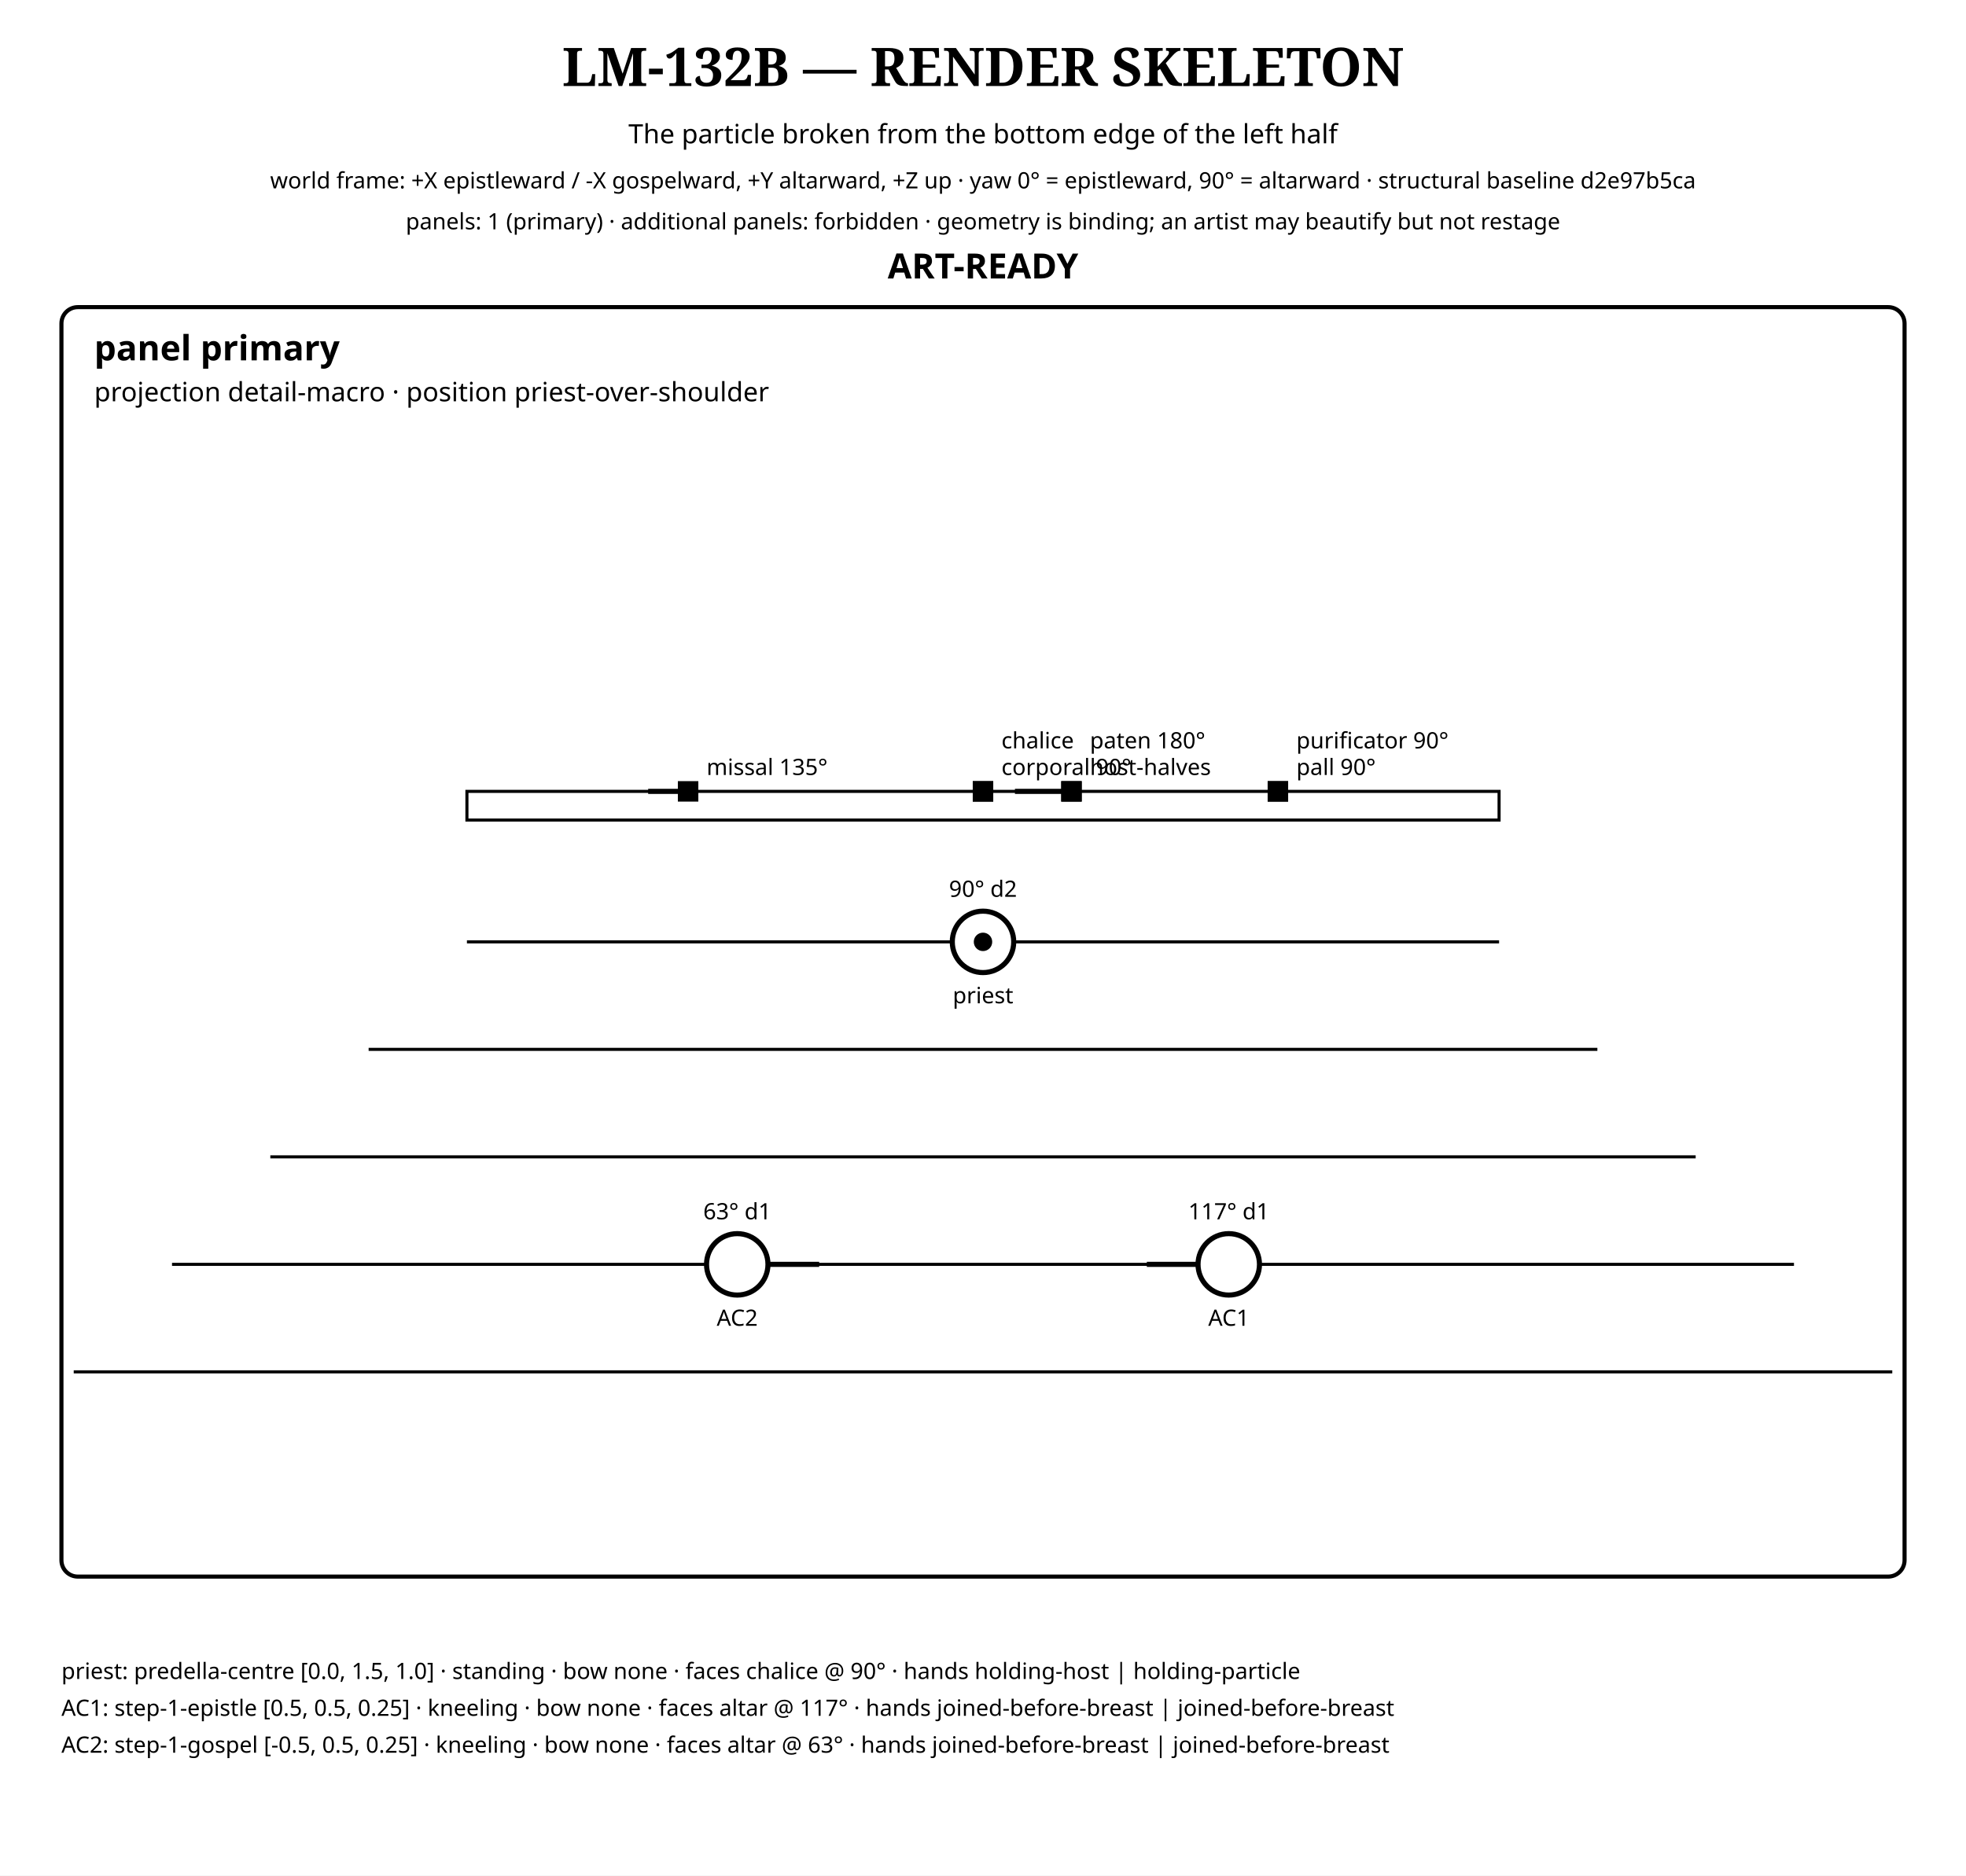
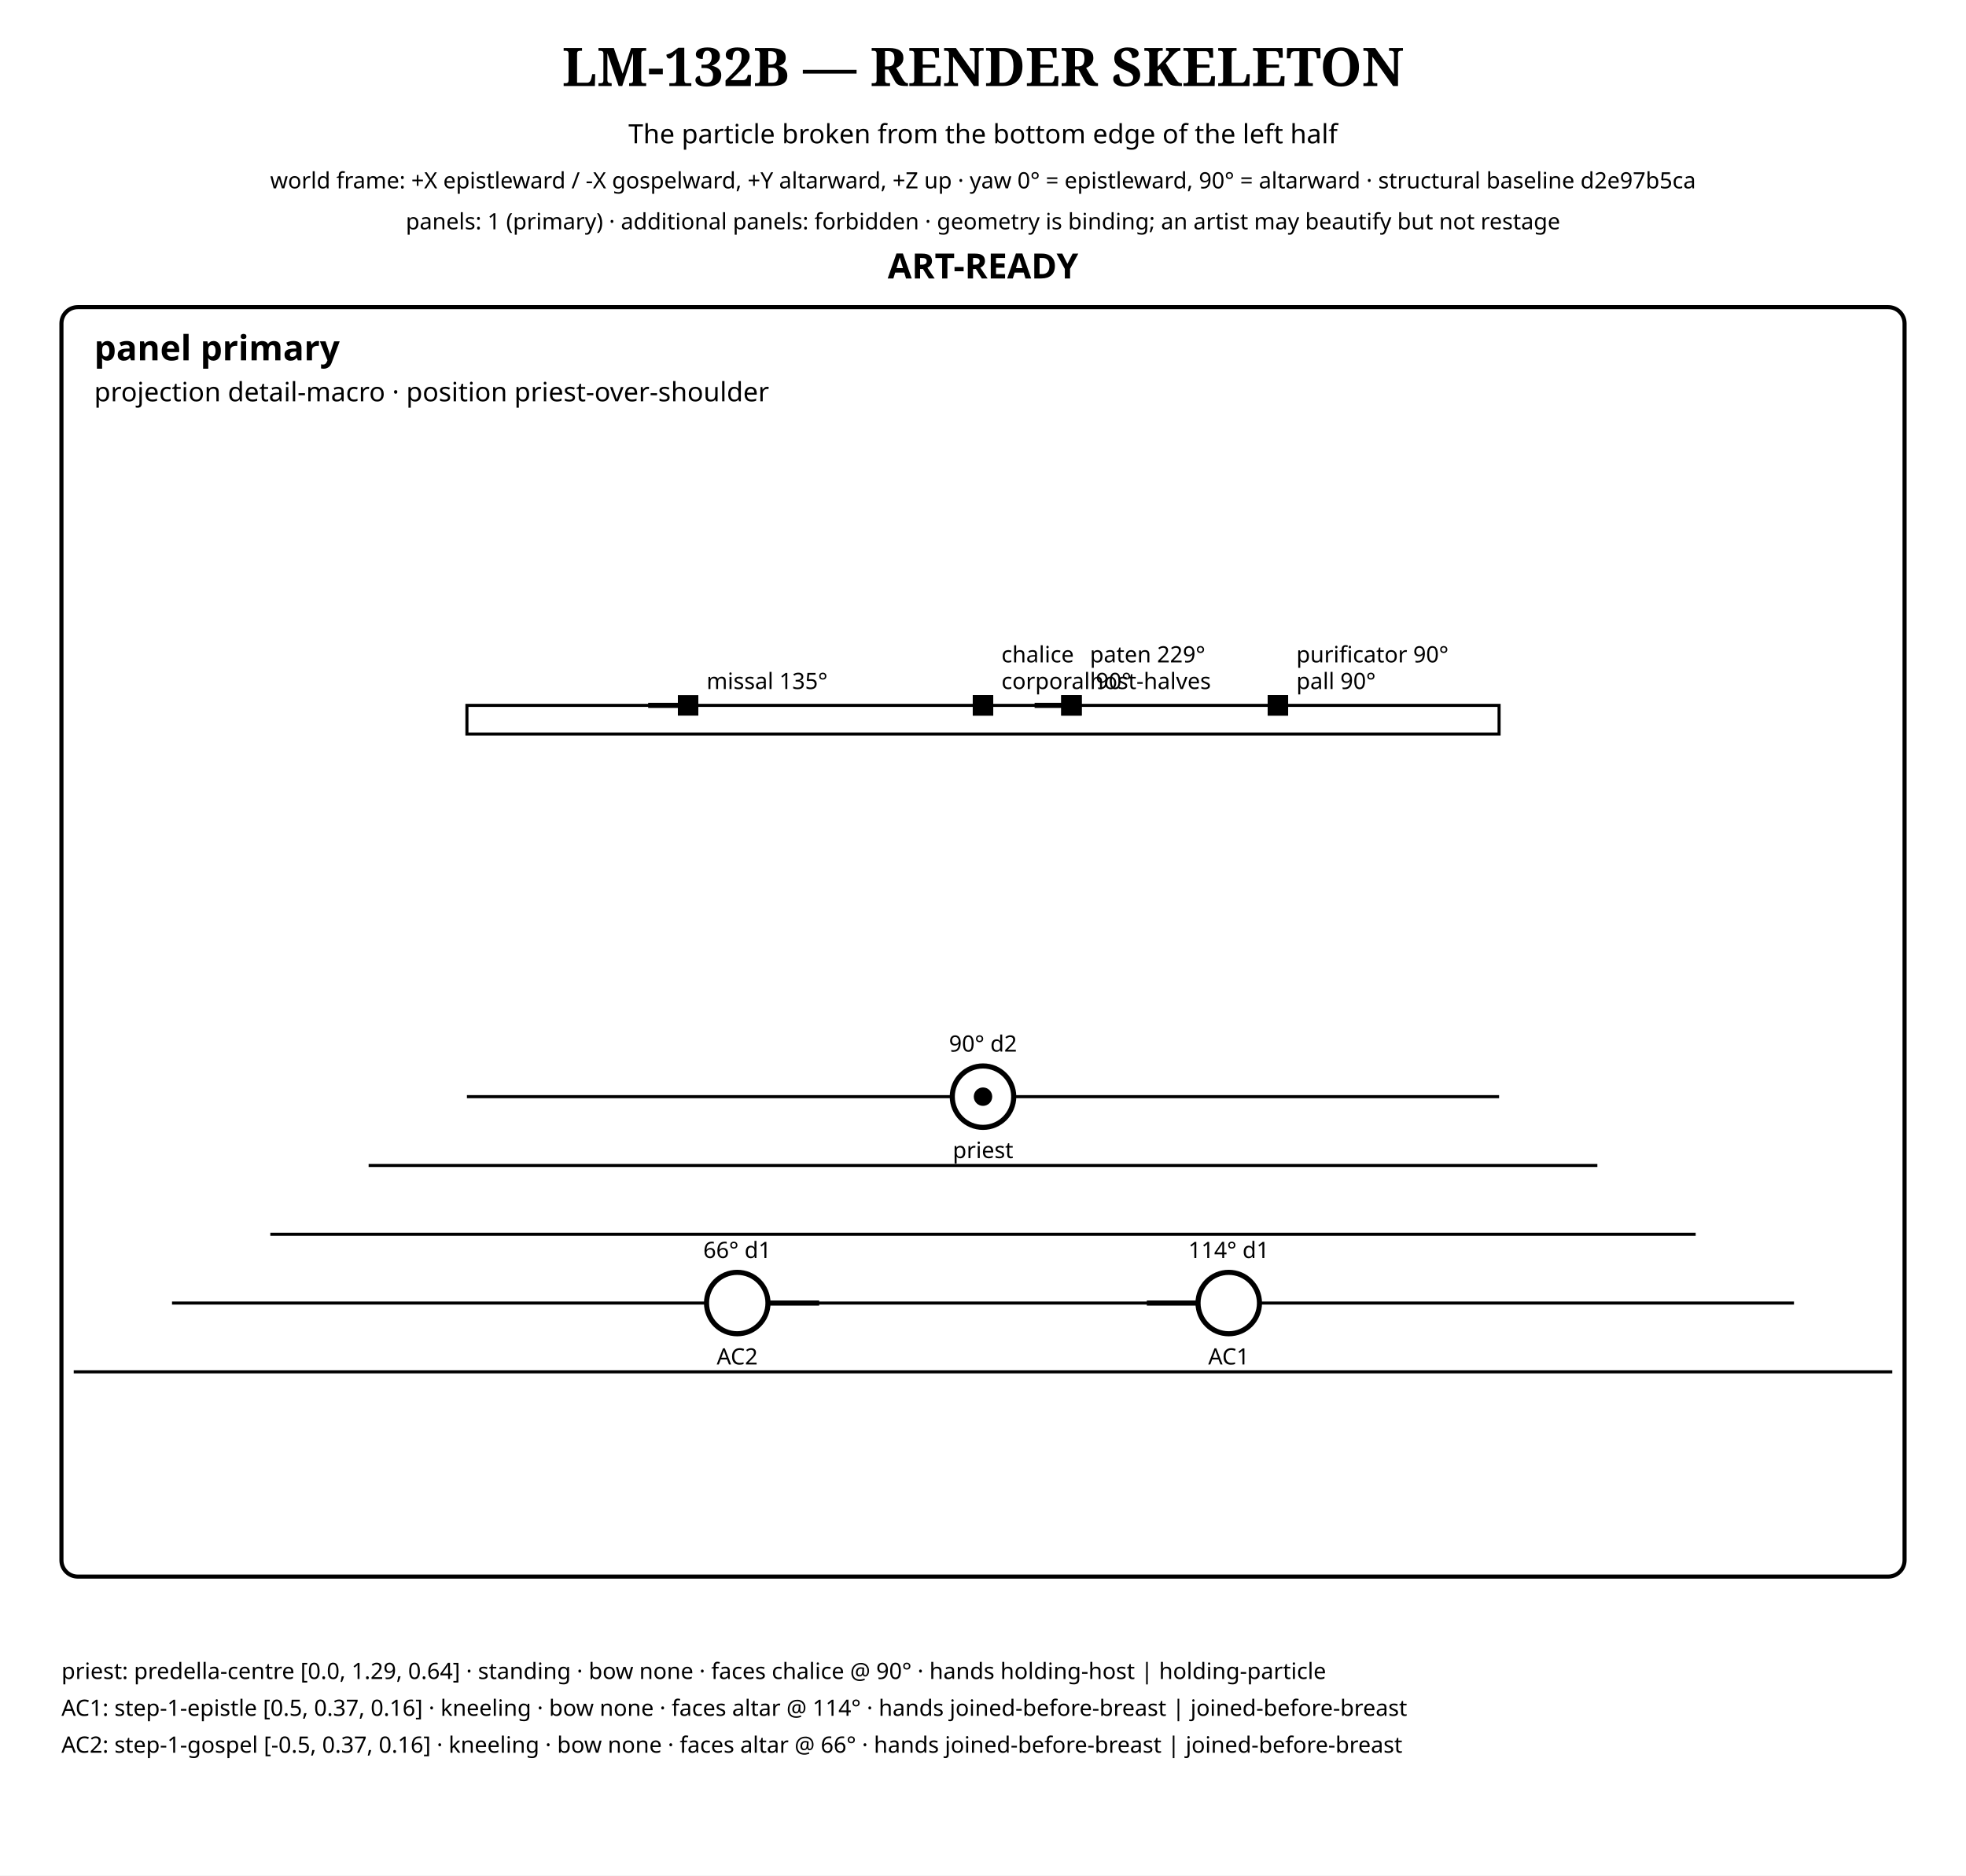
<svg xmlns="http://www.w3.org/2000/svg" width="960" height="916" viewBox="0 0 960 916">
  <rect width="100%" height="100%" fill="white" />
  <style>
text{fill:#000;font-family:sans-serif}.t{font-size:26px;font-weight:bold;font-family:serif}.h{font-size:17px;font-weight:bold}.s{font-size:13px}.m{font-size:11px}.box{fill:#fff;stroke:#000;stroke-width:2}.stone{fill:#fff;stroke:#000;stroke-width:1.5}.actor{fill:#fff;stroke:#000;stroke-width:2.5}.obj{fill:#000}.face{stroke:#000;stroke-width:2.5;fill:none}.path{stroke:#000;stroke-width:1.6;fill:none;stroke-dasharray:7 5}.axis{stroke:#000;stroke-width:1;fill:none}.blocked{fill:#000}
</style>
  <text x="480" y="42" text-anchor="middle" class="t">LM-132B — RENDER SKELETON</text>
  <text x="480" y="70" text-anchor="middle" class="s">The particle broken from the bottom edge of the left half</text>
  <text x="480" y="92" text-anchor="middle" class="m">world frame: +X epistleward / -X gospelward, +Y altarward, +Z up · yaw 0° = epistleward, 90° = altarward · structural baseline d2e97b5ca</text>
  <text x="480" y="112" text-anchor="middle" class="m">panels: 1 (primary) · additional panels: forbidden · geometry is binding; an artist may beautify but not restage</text>
  <text x="480" y="136" text-anchor="middle" class="h">ART-READY</text>
  <g transform="translate(30,150)">
    <rect width="900" height="620" rx="8" class="box" />
    <text x="16" y="26" class="h">panel primary</text>
    <text x="16" y="46" class="s">projection detail-macro · position priest-over-shoulder</text>
    <line x1="6.0" y1="520.0" x2="894.0" y2="520.0" class="stone" />
-     <line x1="54.0" y1="467.5" x2="846.0" y2="467.5" class="stone" />
-     <line x1="102.0" y1="415.0" x2="798.0" y2="415.0" class="stone" />
-     <line x1="150.0" y1="362.5" x2="750.0" y2="362.5" class="stone" />
-     <line x1="198.0" y1="310.0" x2="702.0" y2="310.0" class="stone" />
-     <rect x="198.0" y="236.5" width="504.0" height="14" class="stone" />
-     <rect x="301.0" y="231.5" width="10" height="10" class="obj" />
-     <line x1="306.0" y1="236.5" x2="286.5" y2="236.5" class="face" />
-     <text x="315.0" y="228.5" class="m">missal 135°</text>
-     <rect x="445.0" y="231.5" width="10" height="10" class="obj" />
-     <line x1="450.0" y1="236.5" x2="450.0" y2="236.5" class="face" />
-     <text x="459.0" y="228.5" class="m">corporal 90°</text>
-     <rect x="488.2" y="231.5" width="10" height="10" class="obj" />
-     <text x="502.2" y="228.5" class="m">host-halves</text>
-     <rect x="445.0" y="231.5" width="10" height="10" class="obj" />
-     <text x="459.0" y="215.5" class="m">chalice</text>
-     <rect x="589.0" y="231.5" width="10" height="10" class="obj" />
-     <line x1="594.0" y1="236.5" x2="594.0" y2="236.5" class="face" />
-     <text x="603.0" y="228.5" class="m">pall 90°</text>
-     <rect x="488.2" y="231.5" width="10" height="10" class="obj" />
-     <line x1="493.2" y1="236.5" x2="465.6" y2="236.5" class="face" />
-     <text x="502.2" y="215.5" class="m">paten 180°</text>
-     <rect x="589.0" y="231.5" width="10" height="10" class="obj" />
-     <line x1="594.0" y1="236.5" x2="594.0" y2="236.5" class="face" />
-     <text x="603.0" y="215.5" class="m">purificator 90°</text>
-     <circle cx="450.0" cy="310.0" r="15" class="actor" />
-     <circle cx="450.0" cy="310.0" r="4.5" class="obj" />
-     <text x="450.0" y="340.0" text-anchor="middle" class="m">priest</text>
-     <text x="450.0" y="288.0" text-anchor="middle" class="m">90° d2</text>
-     <circle cx="570.0" cy="467.5" r="15" class="actor" />
-     <line x1="555.0" y1="467.5" x2="530.0" y2="467.5" class="face" />
-     <text x="570.0" y="497.5" text-anchor="middle" class="m">AC1</text>
-     <text x="570.0" y="445.5" text-anchor="middle" class="m">117° d1</text>
-     <circle cx="330.0" cy="467.5" r="15" class="actor" />
-     <line x1="345.0" y1="467.5" x2="370.0" y2="467.5" class="face" />
-     <text x="330.0" y="497.5" text-anchor="middle" class="m">AC2</text>
-     <text x="330.0" y="445.5" text-anchor="middle" class="m">63° d1</text>
+     <line x1="54.0" y1="486.4" x2="846.0" y2="486.4" class="stone" />
+     <line x1="102.0" y1="452.8" x2="798.0" y2="452.8" class="stone" />
+     <line x1="150.0" y1="419.2" x2="750.0" y2="419.2" class="stone" />
+     <line x1="198.0" y1="385.6" x2="702.0" y2="385.6" class="stone" />
+     <rect x="198.0" y="194.5" width="504.0" height="14" class="stone" />
+     <rect x="301.0" y="189.5" width="10" height="10" class="obj" />
+     <line x1="306.0" y1="194.5" x2="286.5" y2="194.5" class="face" />
+     <text x="315.0" y="186.5" class="m">missal 135°</text>
+     <rect x="445.0" y="189.5" width="10" height="10" class="obj" />
+     <line x1="450.0" y1="194.5" x2="450.0" y2="194.5" class="face" />
+     <text x="459.0" y="186.5" class="m">corporal 90°</text>
+     <rect x="488.2" y="189.5" width="10" height="10" class="obj" />
+     <text x="502.2" y="186.5" class="m">host-halves</text>
+     <rect x="445.0" y="189.5" width="10" height="10" class="obj" />
+     <text x="459.0" y="173.5" class="m">chalice</text>
+     <rect x="589.0" y="189.5" width="10" height="10" class="obj" />
+     <line x1="594.0" y1="194.5" x2="594.0" y2="194.5" class="face" />
+     <text x="603.0" y="186.5" class="m">pall 90°</text>
+     <rect x="488.2" y="189.5" width="10" height="10" class="obj" />
+     <line x1="493.2" y1="194.5" x2="475.2" y2="194.5" class="face" />
+     <text x="502.2" y="173.5" class="m">paten 229°</text>
+     <rect x="589.0" y="189.5" width="10" height="10" class="obj" />
+     <line x1="594.0" y1="194.5" x2="594.0" y2="194.5" class="face" />
+     <text x="603.0" y="173.5" class="m">purificator 90°</text>
+     <circle cx="450.0" cy="385.6" r="15" class="actor" />
+     <circle cx="450.0" cy="385.6" r="4.5" class="obj" />
+     <text x="450.0" y="415.6" text-anchor="middle" class="m">priest</text>
+     <text x="450.0" y="363.6" text-anchor="middle" class="m">90° d2</text>
+     <circle cx="570.0" cy="486.4" r="15" class="actor" />
+     <line x1="555.0" y1="486.4" x2="530.0" y2="486.4" class="face" />
+     <text x="570.0" y="516.4" text-anchor="middle" class="m">AC1</text>
+     <text x="570.0" y="464.4" text-anchor="middle" class="m">114° d1</text>
+     <circle cx="330.0" cy="486.4" r="15" class="actor" />
+     <line x1="345.0" y1="486.4" x2="370.0" y2="486.4" class="face" />
+     <text x="330.0" y="516.4" text-anchor="middle" class="m">AC2</text>
+     <text x="330.0" y="464.4" text-anchor="middle" class="m">66° d1</text>
  </g>
-   <text x="30" y="820" class="m">priest: predella-centre [0.0, 1.5, 1.0] · standing · bow none · faces chalice @ 90° · hands holding-host | holding-particle</text>
-   <text x="30" y="838" class="m">AC1: step-1-epistle [0.5, 0.5, 0.25] · kneeling · bow none · faces altar @ 117° · hands joined-before-breast | joined-before-breast</text>
-   <text x="30" y="856" class="m">AC2: step-1-gospel [-0.5, 0.5, 0.25] · kneeling · bow none · faces altar @ 63° · hands joined-before-breast | joined-before-breast</text>
+   <text x="30" y="820" class="m">priest: predella-centre [0.0, 1.29, 0.64] · standing · bow none · faces chalice @ 90° · hands holding-host | holding-particle</text>
+   <text x="30" y="838" class="m">AC1: step-1-epistle [0.5, 0.37, 0.16] · kneeling · bow none · faces altar @ 114° · hands joined-before-breast | joined-before-breast</text>
+   <text x="30" y="856" class="m">AC2: step-1-gospel [-0.5, 0.37, 0.16] · kneeling · bow none · faces altar @ 66° · hands joined-before-breast | joined-before-breast</text>
</svg>
